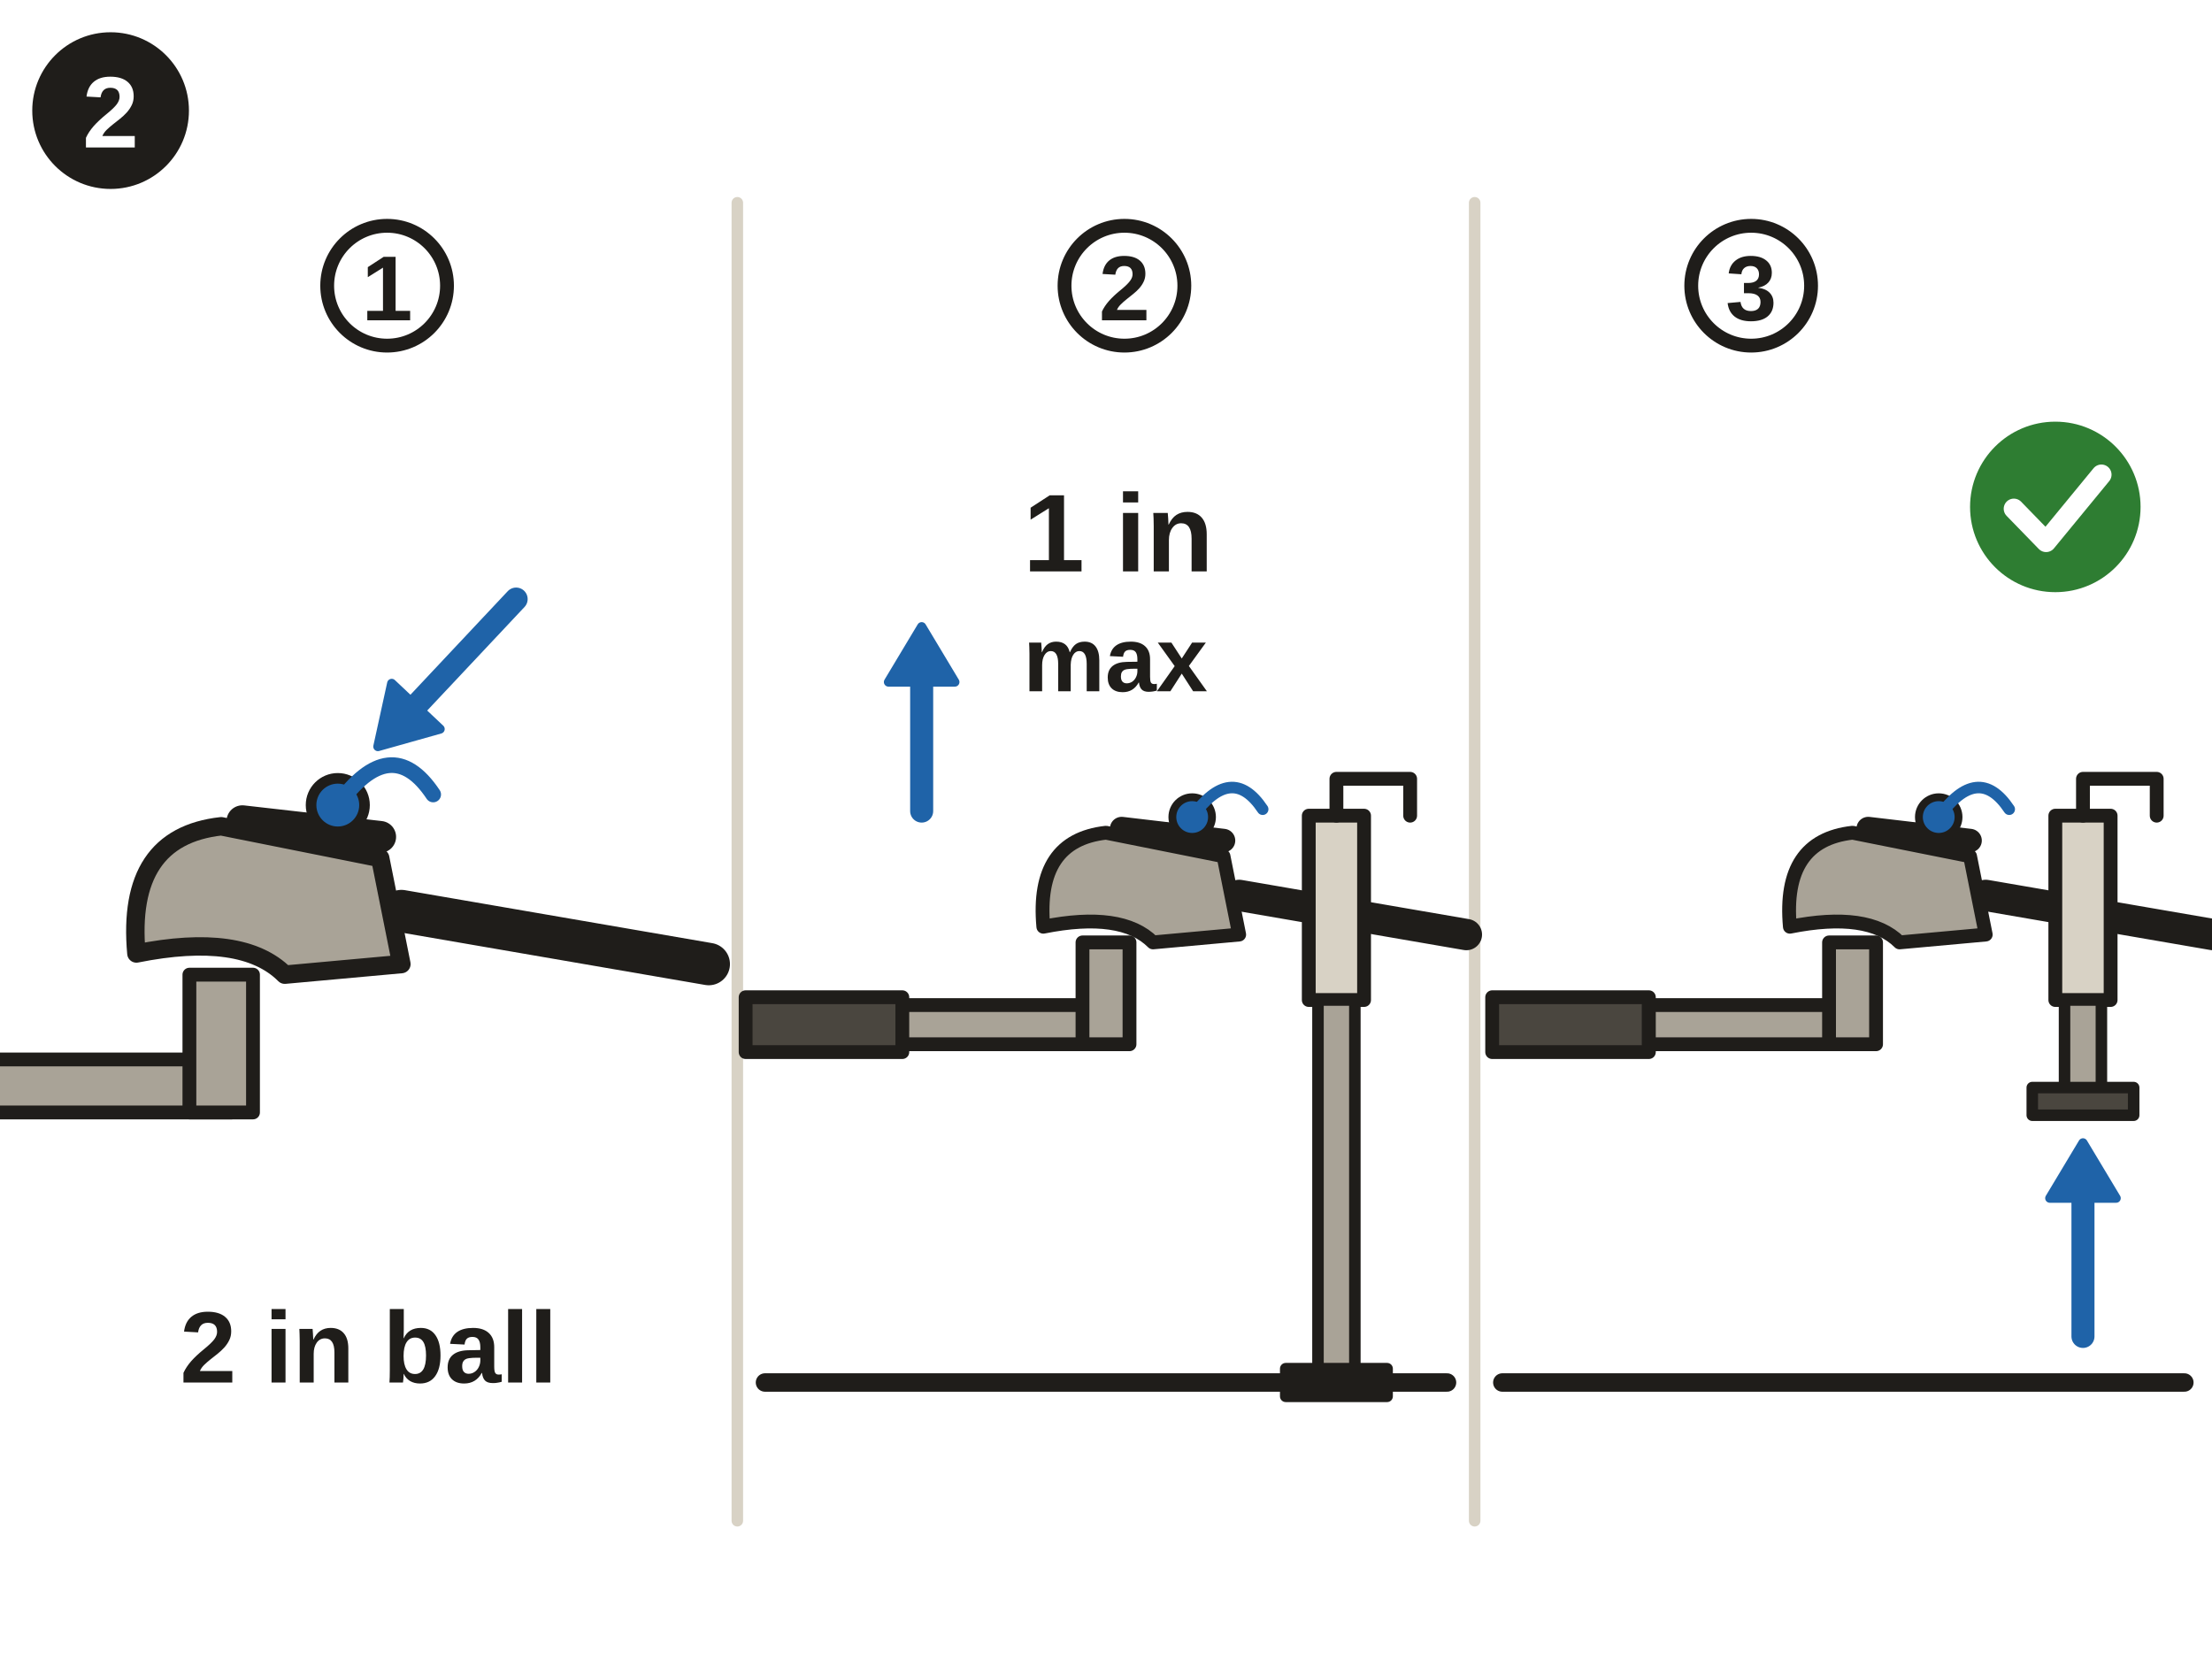
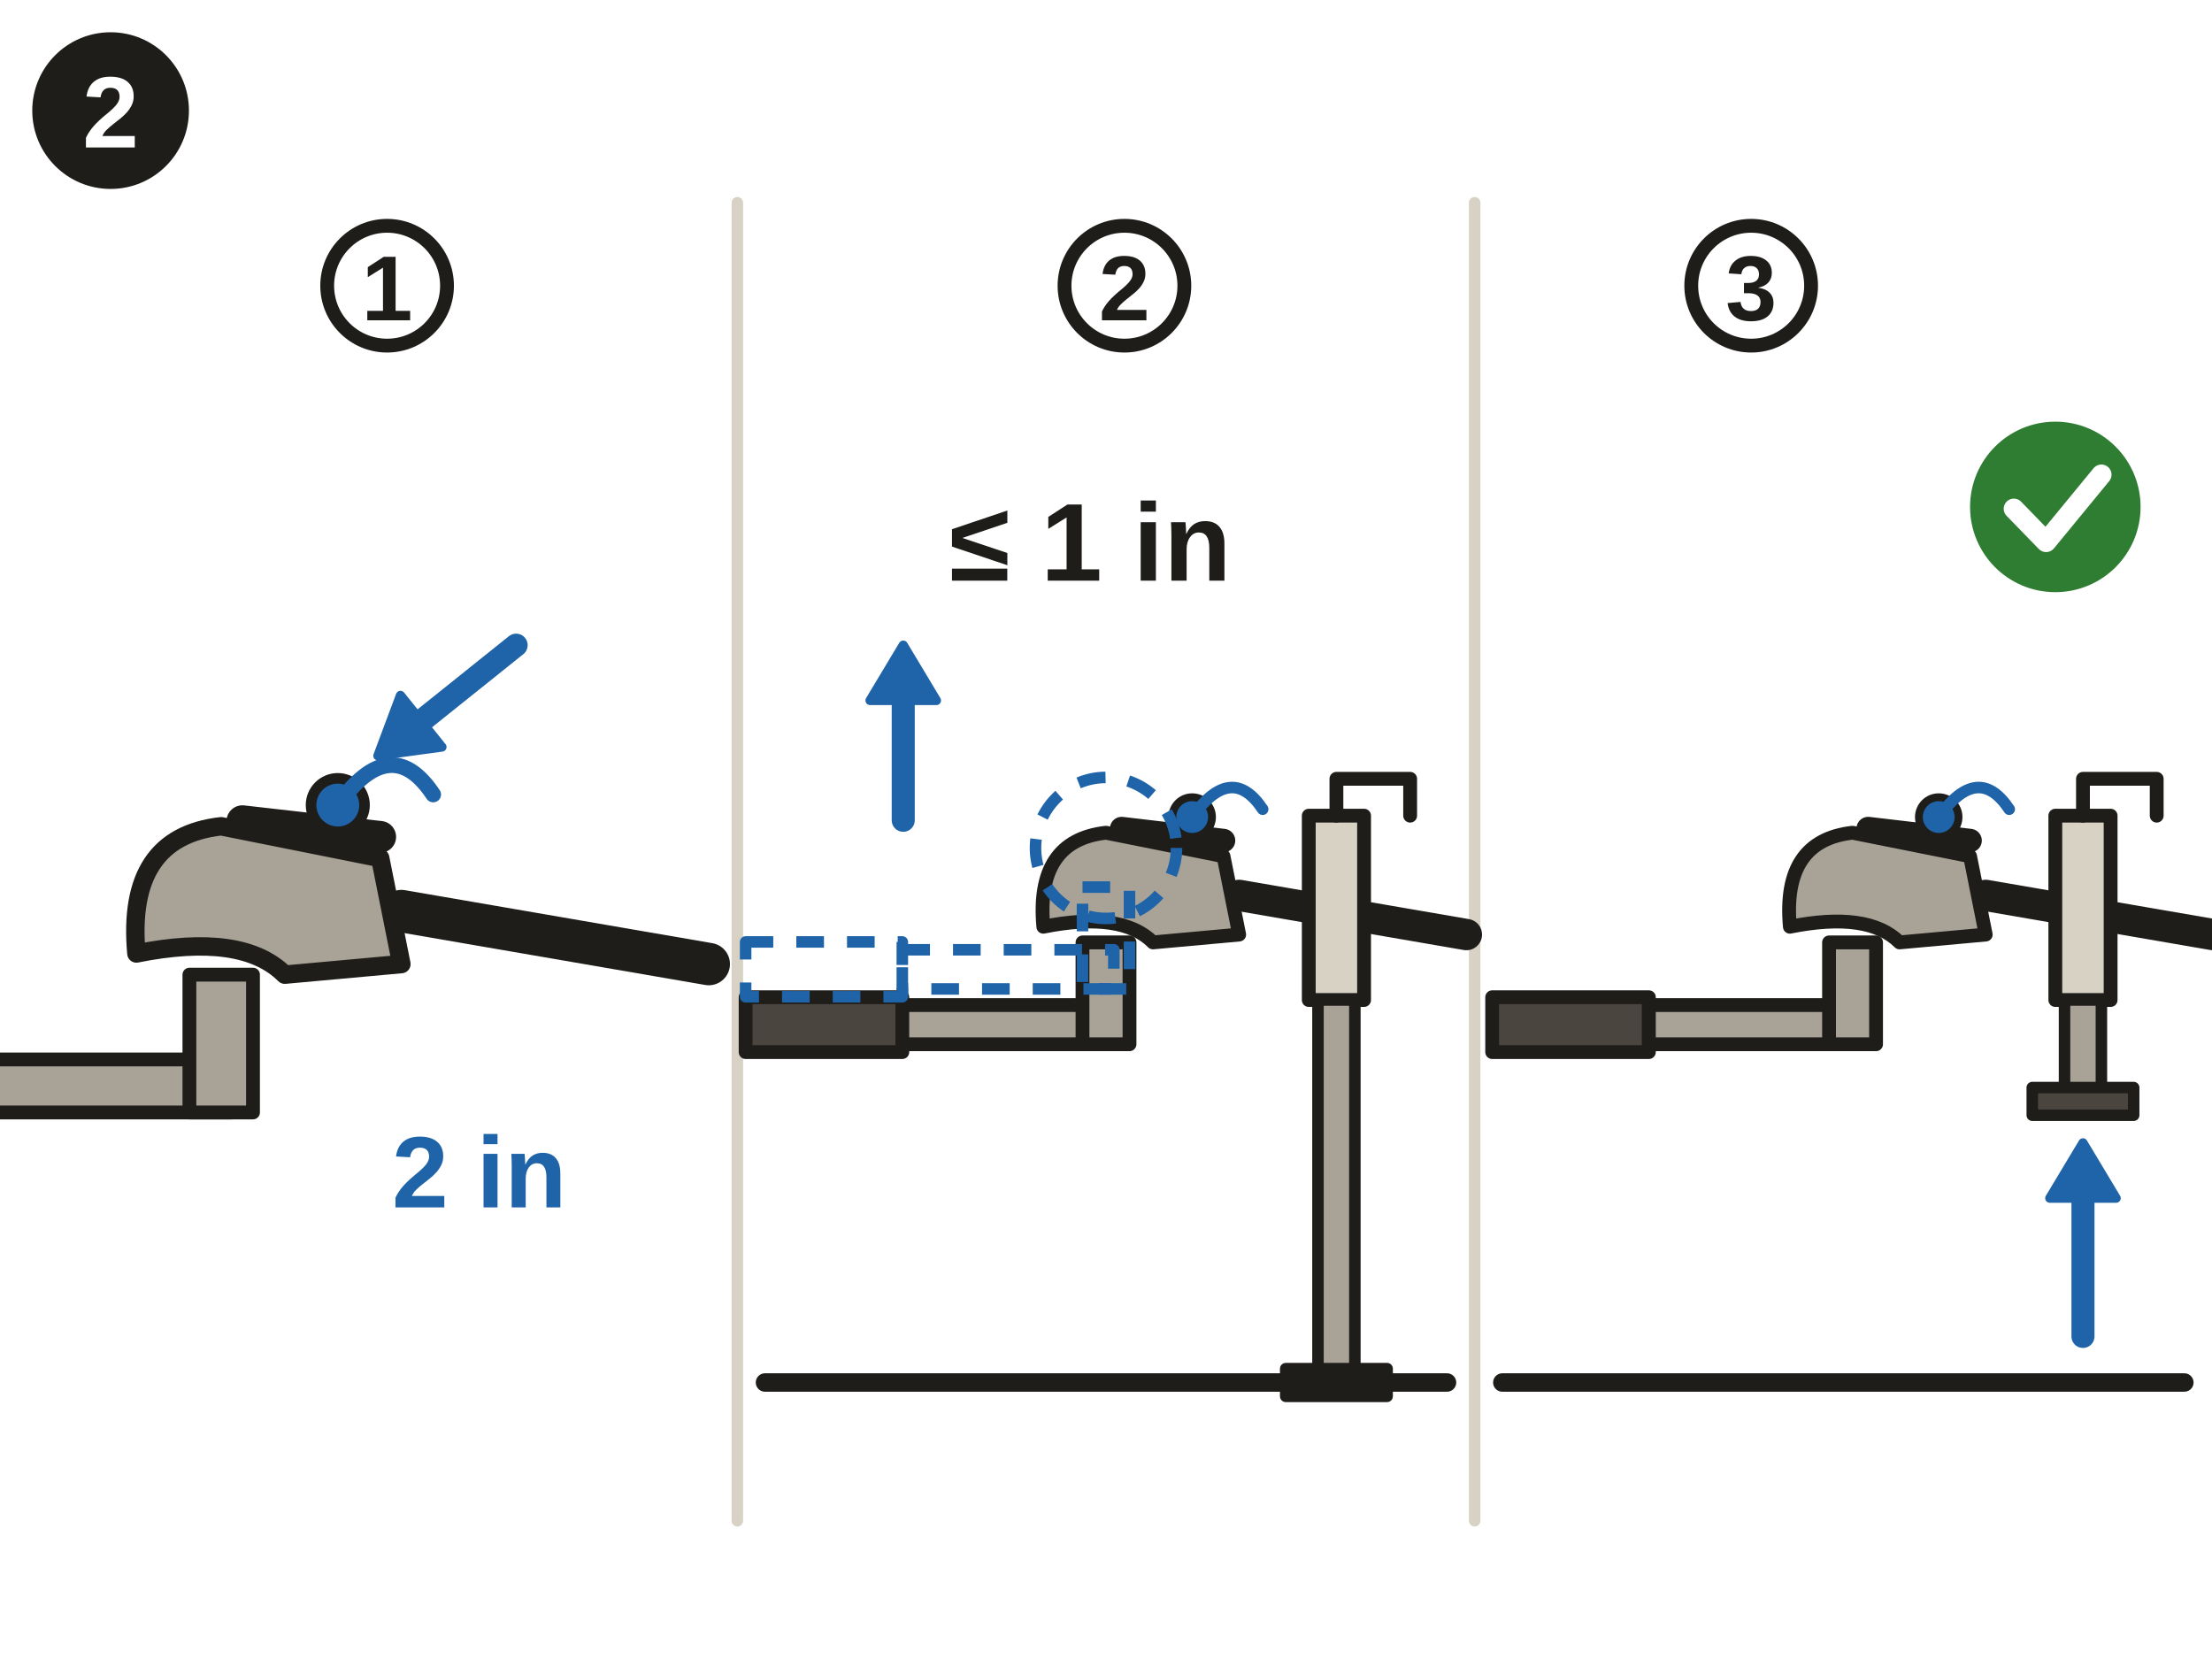
<svg xmlns="http://www.w3.org/2000/svg" viewBox="0 0 480 360" width="480" height="360" role="img" aria-labelledby="35sa-p2-title 35sa-p2-desc">
  <rect x="0" y="0" width="480" height="360" fill="#FFFFFF" />
-   <circle cx="24" cy="24" r="17" fill="#1F1D1A" stroke="none" stroke-width="4" />
-   <text x="24" y="32" font-family="Segoe UI, Arial, Helvetica, sans-serif" font-size="22" font-weight="700" text-anchor="middle" fill="#FFFFFF">2</text>
  <line x1="160" y1="44" x2="160" y2="330" stroke="#D8D2C5" stroke-width="2.5" stroke-linecap="round" />
  <line x1="320" y1="44" x2="320" y2="330" stroke="#D8D2C5" stroke-width="2.5" stroke-linecap="round" />
  <circle cx="84" cy="62" r="13" fill="#FFFFFF" stroke="#1F1D1A" stroke-width="3" />
-   <text x="84" y="69.5" font-family="Segoe UI, Arial, Helvetica, sans-serif" font-size="20" font-weight="700" text-anchor="middle" fill="#1F1D1A">1</text>
+   <text class="seq" x="84" y="69.5" font-family="Segoe UI, Arial, Helvetica, sans-serif" font-size="20" font-weight="700" text-anchor="middle" fill="#1F1D1A">1</text>
  <rect x="-57.8" y="227.6" width="46" height="16.1" rx="0" fill="#4A463F" stroke="#1F1D1A" stroke-width="3" stroke-linejoin="round" />
  <rect x="-11.8" y="229.9" width="62.1" height="11.5" rx="0" fill="#A9A397" stroke="#1F1D1A" stroke-width="3" stroke-linejoin="round" />
  <rect x="41.1" y="211.5" width="13.8" height="29.9" rx="0" fill="#A9A397" stroke="#1F1D1A" stroke-width="3" stroke-linejoin="round" />
  <path d="M87.1 197.7 L153.8 209.2" fill="none" stroke="#1F1D1A" stroke-width="9.2" stroke-linecap="round" stroke-linejoin="round" />
  <path d="M29.6 206.9 Q27.3 181.6 48 179.3 L82.5 186.2 L87.1 209.2 L61.8 211.5 Q52.6 202.3 29.6 206.9 Z" fill="#A9A397" stroke="#1F1D1A" stroke-width="4" stroke-linecap="round" stroke-linejoin="round" />
  <path d="M52.6 178.2 L82.5 181.6" fill="none" stroke="#1F1D1A" stroke-width="6.9" stroke-linecap="round" stroke-linejoin="round" />
  <circle cx="73.3" cy="174.7" r="5.8" fill="#1F63A8" stroke="#1F1D1A" stroke-width="2.3" />
  <path d="M73.3 174.7 q11.5 -16.1 20.7 -2.3" fill="none" stroke="#1F63A8" stroke-width="3.4" stroke-linecap="round" stroke-linejoin="round" />
-   <line x1="112" y1="130" x2="90.2" y2="153.2" stroke="#1F63A8" stroke-width="5" stroke-linecap="round" />
-   <polygon points="82,162 95.5,158.2 85,148.3" fill="#1F63A8" stroke="#1F63A8" stroke-width="2" stroke-linejoin="round" />
-   <text x="80" y="300" font-family="Segoe UI, Arial, Helvetica, sans-serif" font-size="22" font-weight="700" text-anchor="middle" fill="none" stroke="#FFFFFF" stroke-width="6" stroke-linejoin="round">2 in ball</text>
-   <text x="80" y="300" font-family="Segoe UI, Arial, Helvetica, sans-serif" font-size="22" font-weight="700" text-anchor="middle" fill="#1F1D1A">2 in ball</text>
+   <line x1="112" y1="140" x2="91.4" y2="156.5" stroke="#1F63A8" stroke-width="5" stroke-linecap="round" />
+   <polygon points="82,164 95.9,162.1 86.9,150.9" fill="#1F63A8" stroke="#1F63A8" stroke-width="2" stroke-linejoin="round" />
+   <text x="104" y="262" font-family="Segoe UI, Arial, Helvetica, sans-serif" font-size="22" font-weight="700" text-anchor="middle" fill="none" stroke="#FFFFFF" stroke-width="6" stroke-linejoin="round">2 in</text>
+   <text x="104" y="262" font-family="Segoe UI, Arial, Helvetica, sans-serif" font-size="22" font-weight="700" text-anchor="middle" fill="#1F63A8">2 in</text>
  <circle cx="244" cy="62" r="13" fill="#FFFFFF" stroke="#1F1D1A" stroke-width="3" />
-   <text x="244" y="69.5" font-family="Segoe UI, Arial, Helvetica, sans-serif" font-size="20" font-weight="700" text-anchor="middle" fill="#1F1D1A">2</text>
+   <text class="seq" x="244" y="69.5" font-family="Segoe UI, Arial, Helvetica, sans-serif" font-size="20" font-weight="700" text-anchor="middle" fill="#1F1D1A">2</text>
  <rect x="161.8" y="216.4" width="34" height="11.9" rx="0" fill="#4A463F" stroke="#1F1D1A" stroke-width="3" stroke-linejoin="round" />
  <rect x="195.8" y="218.1" width="45.9" height="8.5" rx="0" fill="#A9A397" stroke="#1F1D1A" stroke-width="3" stroke-linejoin="round" />
  <rect x="234.9" y="204.5" width="10.2" height="22.1" rx="0" fill="#A9A397" stroke="#1F1D1A" stroke-width="3" stroke-linejoin="round" />
  <path d="M268.9 194.3 L318.2 202.8" fill="none" stroke="#1F1D1A" stroke-width="6.8" stroke-linecap="round" stroke-linejoin="round" />
  <path d="M226.4 201.1 Q224.7 182.4 240 180.7 L265.5 185.8 L268.9 202.8 L250.2 204.5 Q243.4 197.7 226.4 201.1 Z" fill="#A9A397" stroke="#1F1D1A" stroke-width="3" stroke-linecap="round" stroke-linejoin="round" />
  <path d="M243.4 179.8 L265.5 182.4" fill="none" stroke="#1F1D1A" stroke-width="5.1" stroke-linecap="round" stroke-linejoin="round" />
  <circle cx="258.7" cy="177.3" r="4.3" fill="#1F63A8" stroke="#1F1D1A" stroke-width="1.7" />
  <path d="M258.7 177.3 q8.5 -11.9 15.3 -1.7" fill="none" stroke="#1F63A8" stroke-width="2.5" stroke-linecap="round" stroke-linejoin="round" />
+   <rect x="161.8" y="204.4" width="34" height="11.9" rx="0" fill="none" stroke="#1F63A8" stroke-width="2.5" stroke-dasharray="6 5" stroke-linejoin="round" />
+   <rect x="195.8" y="206.1" width="45.9" height="8.5" rx="0" fill="none" stroke="#1F63A8" stroke-width="2.5" stroke-dasharray="6 5" stroke-linejoin="round" />
+   <rect x="234.9" y="192.5" width="10.2" height="22.1" rx="0" fill="none" stroke="#1F63A8" stroke-width="2.5" stroke-dasharray="6 5" stroke-linejoin="round" />
+   <circle cx="240" cy="184" r="15.3" fill="none" stroke="#1F63A8" stroke-width="2.5" stroke-dasharray="6 5" />
  <rect x="284" y="177" width="12" height="40" rx="0" fill="#D8D2C5" stroke="#1F1D1A" stroke-width="3" stroke-linejoin="round" />
  <rect x="286" y="217" width="8" height="83" rx="0" fill="#A9A397" stroke="#1F1D1A" stroke-width="2.5" stroke-linejoin="round" />
  <rect x="279" y="297" width="22" height="6" rx="0" fill="#4A463F" stroke="#1F1D1A" stroke-width="2.5" stroke-linejoin="round" />
  <path d="M290 177 l0 -8 l16 0 l0 8" fill="none" stroke="#1F1D1A" stroke-width="3" stroke-linecap="round" stroke-linejoin="round" />
  <line x1="166" y1="300" x2="314" y2="300" stroke="#1F1D1A" stroke-width="4" stroke-linecap="round" />
-   <line x1="200" y1="176" x2="200" y2="148" stroke="#1F63A8" stroke-width="5" stroke-linecap="round" />
-   <polygon points="200,136 192.8,148 207.2,148" fill="#1F63A8" stroke="#1F63A8" stroke-width="2" stroke-linejoin="round" />
-   <text x="222" y="124" font-family="Segoe UI, Arial, Helvetica, sans-serif" font-size="24" font-weight="700" text-anchor="start" fill="none" stroke="#FFFFFF" stroke-width="6" stroke-linejoin="round">1 in</text>
-   <text x="222" y="124" font-family="Segoe UI, Arial, Helvetica, sans-serif" font-size="24" font-weight="700" text-anchor="start" fill="#1F1D1A">1 in</text>
-   <text x="222" y="150" font-family="Segoe UI, Arial, Helvetica, sans-serif" font-size="20" font-weight="600" text-anchor="start" fill="none" stroke="#FFFFFF" stroke-width="6" stroke-linejoin="round">max</text>
-   <text x="222" y="150" font-family="Segoe UI, Arial, Helvetica, sans-serif" font-size="20" font-weight="600" text-anchor="start" fill="#1F1D1A">max</text>
+   <line x1="196" y1="178" x2="196" y2="152" stroke="#1F63A8" stroke-width="5" stroke-linecap="round" />
+   <polygon points="196,140 188.8,152 203.2,152" fill="#1F63A8" stroke="#1F63A8" stroke-width="2" stroke-linejoin="round" />
+   <text x="206" y="126" font-family="Segoe UI, Arial, Helvetica, sans-serif" font-size="24" font-weight="700" text-anchor="start" fill="none" stroke="#FFFFFF" stroke-width="6" stroke-linejoin="round">≤ 1 in</text>
+   <text x="206" y="126" font-family="Segoe UI, Arial, Helvetica, sans-serif" font-size="24" font-weight="700" text-anchor="start" fill="#1F1D1A">≤ 1 in</text>
  <circle cx="380" cy="62" r="13" fill="#FFFFFF" stroke="#1F1D1A" stroke-width="3" />
-   <text x="380" y="69.5" font-family="Segoe UI, Arial, Helvetica, sans-serif" font-size="20" font-weight="700" text-anchor="middle" fill="#1F1D1A">3</text>
+   <text class="seq" x="380" y="69.5" font-family="Segoe UI, Arial, Helvetica, sans-serif" font-size="20" font-weight="700" text-anchor="middle" fill="#1F1D1A">3</text>
  <rect x="323.8" y="216.4" width="34" height="11.9" rx="0" fill="#4A463F" stroke="#1F1D1A" stroke-width="3" stroke-linejoin="round" />
  <rect x="357.8" y="218.1" width="45.9" height="8.5" rx="0" fill="#A9A397" stroke="#1F1D1A" stroke-width="3" stroke-linejoin="round" />
  <rect x="396.9" y="204.5" width="10.2" height="22.1" rx="0" fill="#A9A397" stroke="#1F1D1A" stroke-width="3" stroke-linejoin="round" />
  <path d="M430.9 194.3 L480.2 202.8" fill="none" stroke="#1F1D1A" stroke-width="6.8" stroke-linecap="round" stroke-linejoin="round" />
  <path d="M388.4 201.1 Q386.7 182.4 402 180.7 L427.5 185.8 L430.9 202.8 L412.2 204.5 Q405.4 197.7 388.4 201.1 Z" fill="#A9A397" stroke="#1F1D1A" stroke-width="3" stroke-linecap="round" stroke-linejoin="round" />
  <path d="M405.4 179.8 L427.5 182.4" fill="none" stroke="#1F1D1A" stroke-width="5.1" stroke-linecap="round" stroke-linejoin="round" />
  <circle cx="420.7" cy="177.3" r="4.3" fill="#1F63A8" stroke="#1F1D1A" stroke-width="1.7" />
  <path d="M420.7 177.3 q8.5 -11.9 15.3 -1.7" fill="none" stroke="#1F63A8" stroke-width="2.5" stroke-linecap="round" stroke-linejoin="round" />
  <rect x="446" y="177" width="12" height="40" rx="0" fill="#D8D2C5" stroke="#1F1D1A" stroke-width="3" stroke-linejoin="round" />
  <rect x="448" y="217" width="8" height="22" rx="0" fill="#A9A397" stroke="#1F1D1A" stroke-width="2.5" stroke-linejoin="round" />
  <rect x="441" y="236" width="22" height="6" rx="0" fill="#4A463F" stroke="#1F1D1A" stroke-width="2.5" stroke-linejoin="round" />
  <path d="M452 177 l0 -8 l16 0 l0 8" fill="none" stroke="#1F1D1A" stroke-width="3" stroke-linecap="round" stroke-linejoin="round" />
  <line x1="326" y1="300" x2="474" y2="300" stroke="#1F1D1A" stroke-width="4" stroke-linecap="round" />
  <line x1="452" y1="290" x2="452" y2="260" stroke="#1F63A8" stroke-width="5" stroke-linecap="round" />
  <polygon points="452,248 444.8,260 459.2,260" fill="#1F63A8" stroke="#1F63A8" stroke-width="2" stroke-linejoin="round" />
  <circle cx="446" cy="110" r="20" fill="#2E7D32" stroke="#FFFFFF" stroke-width="3" />
  <path d="M437 110.4 L444 117.6 L456 103" fill="none" stroke="#FFFFFF" stroke-width="4.4" stroke-linecap="round" stroke-linejoin="round" />
+   <circle cx="24" cy="24" r="17" fill="#1F1D1A" stroke="none" stroke-width="4" />
+   <text class="seq" x="24" y="32" font-family="Segoe UI, Arial, Helvetica, sans-serif" font-size="22" font-weight="700" text-anchor="middle" fill="#FFFFFF">2</text>
</svg>
